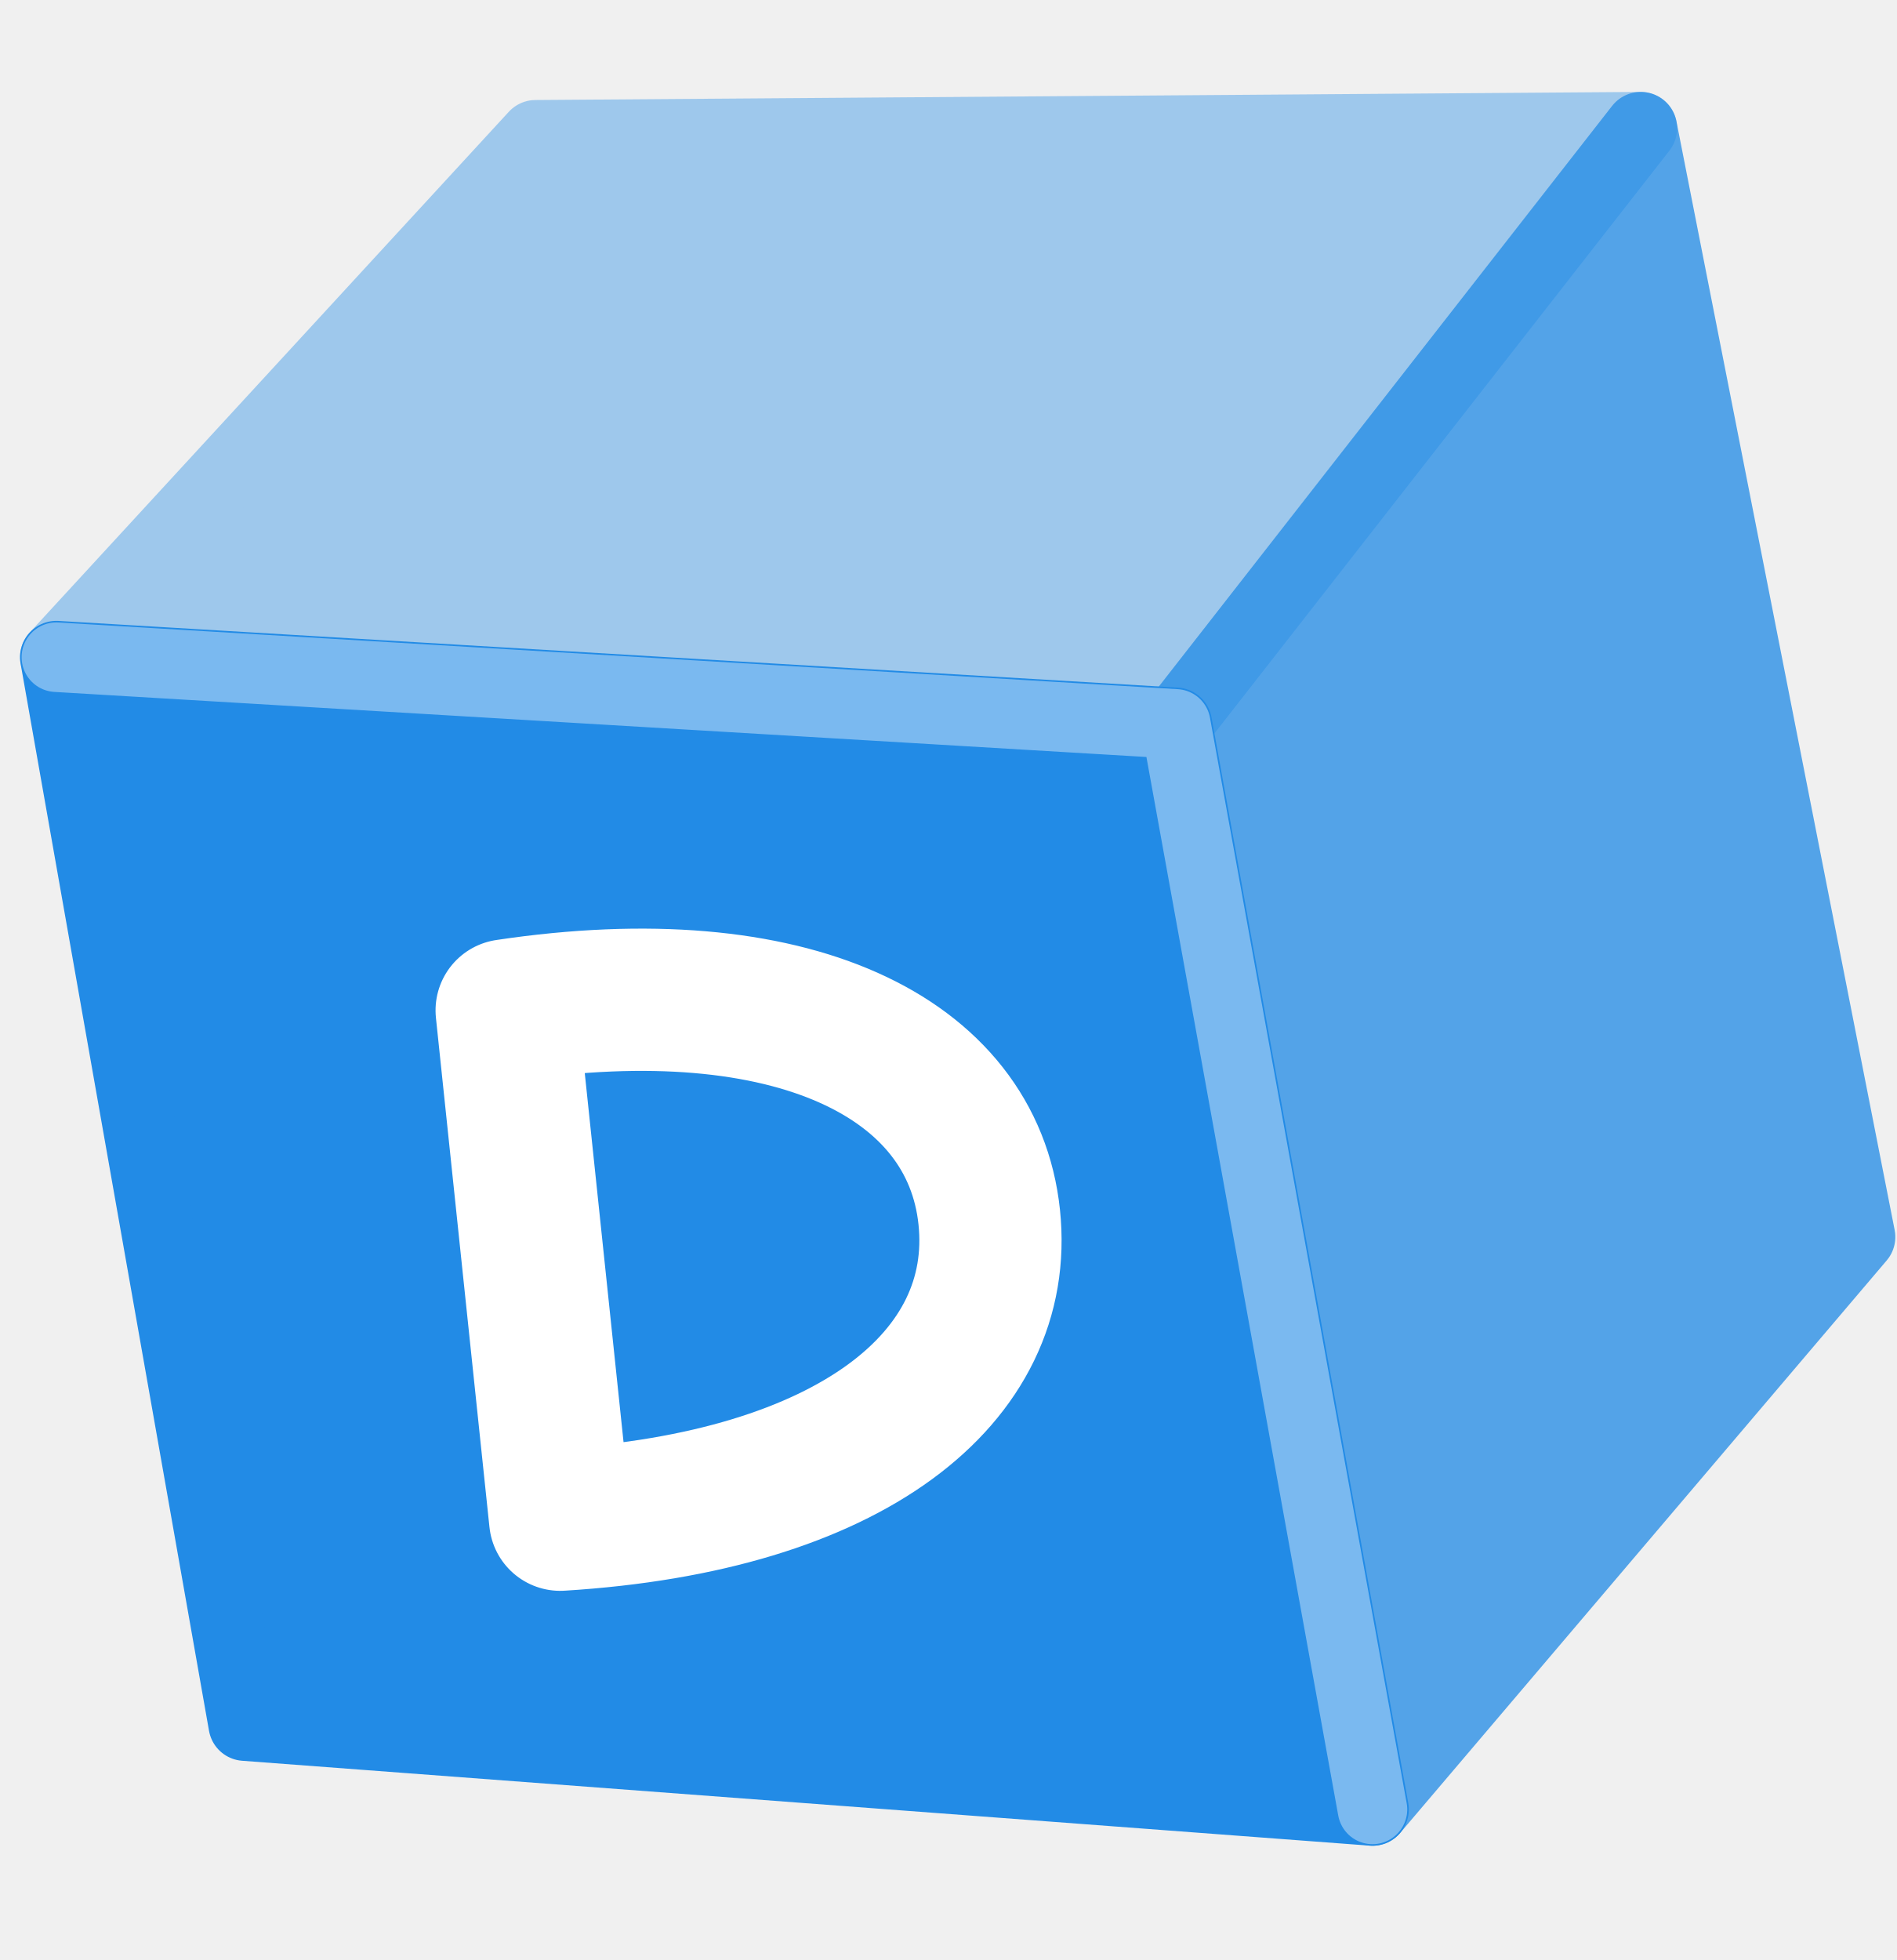
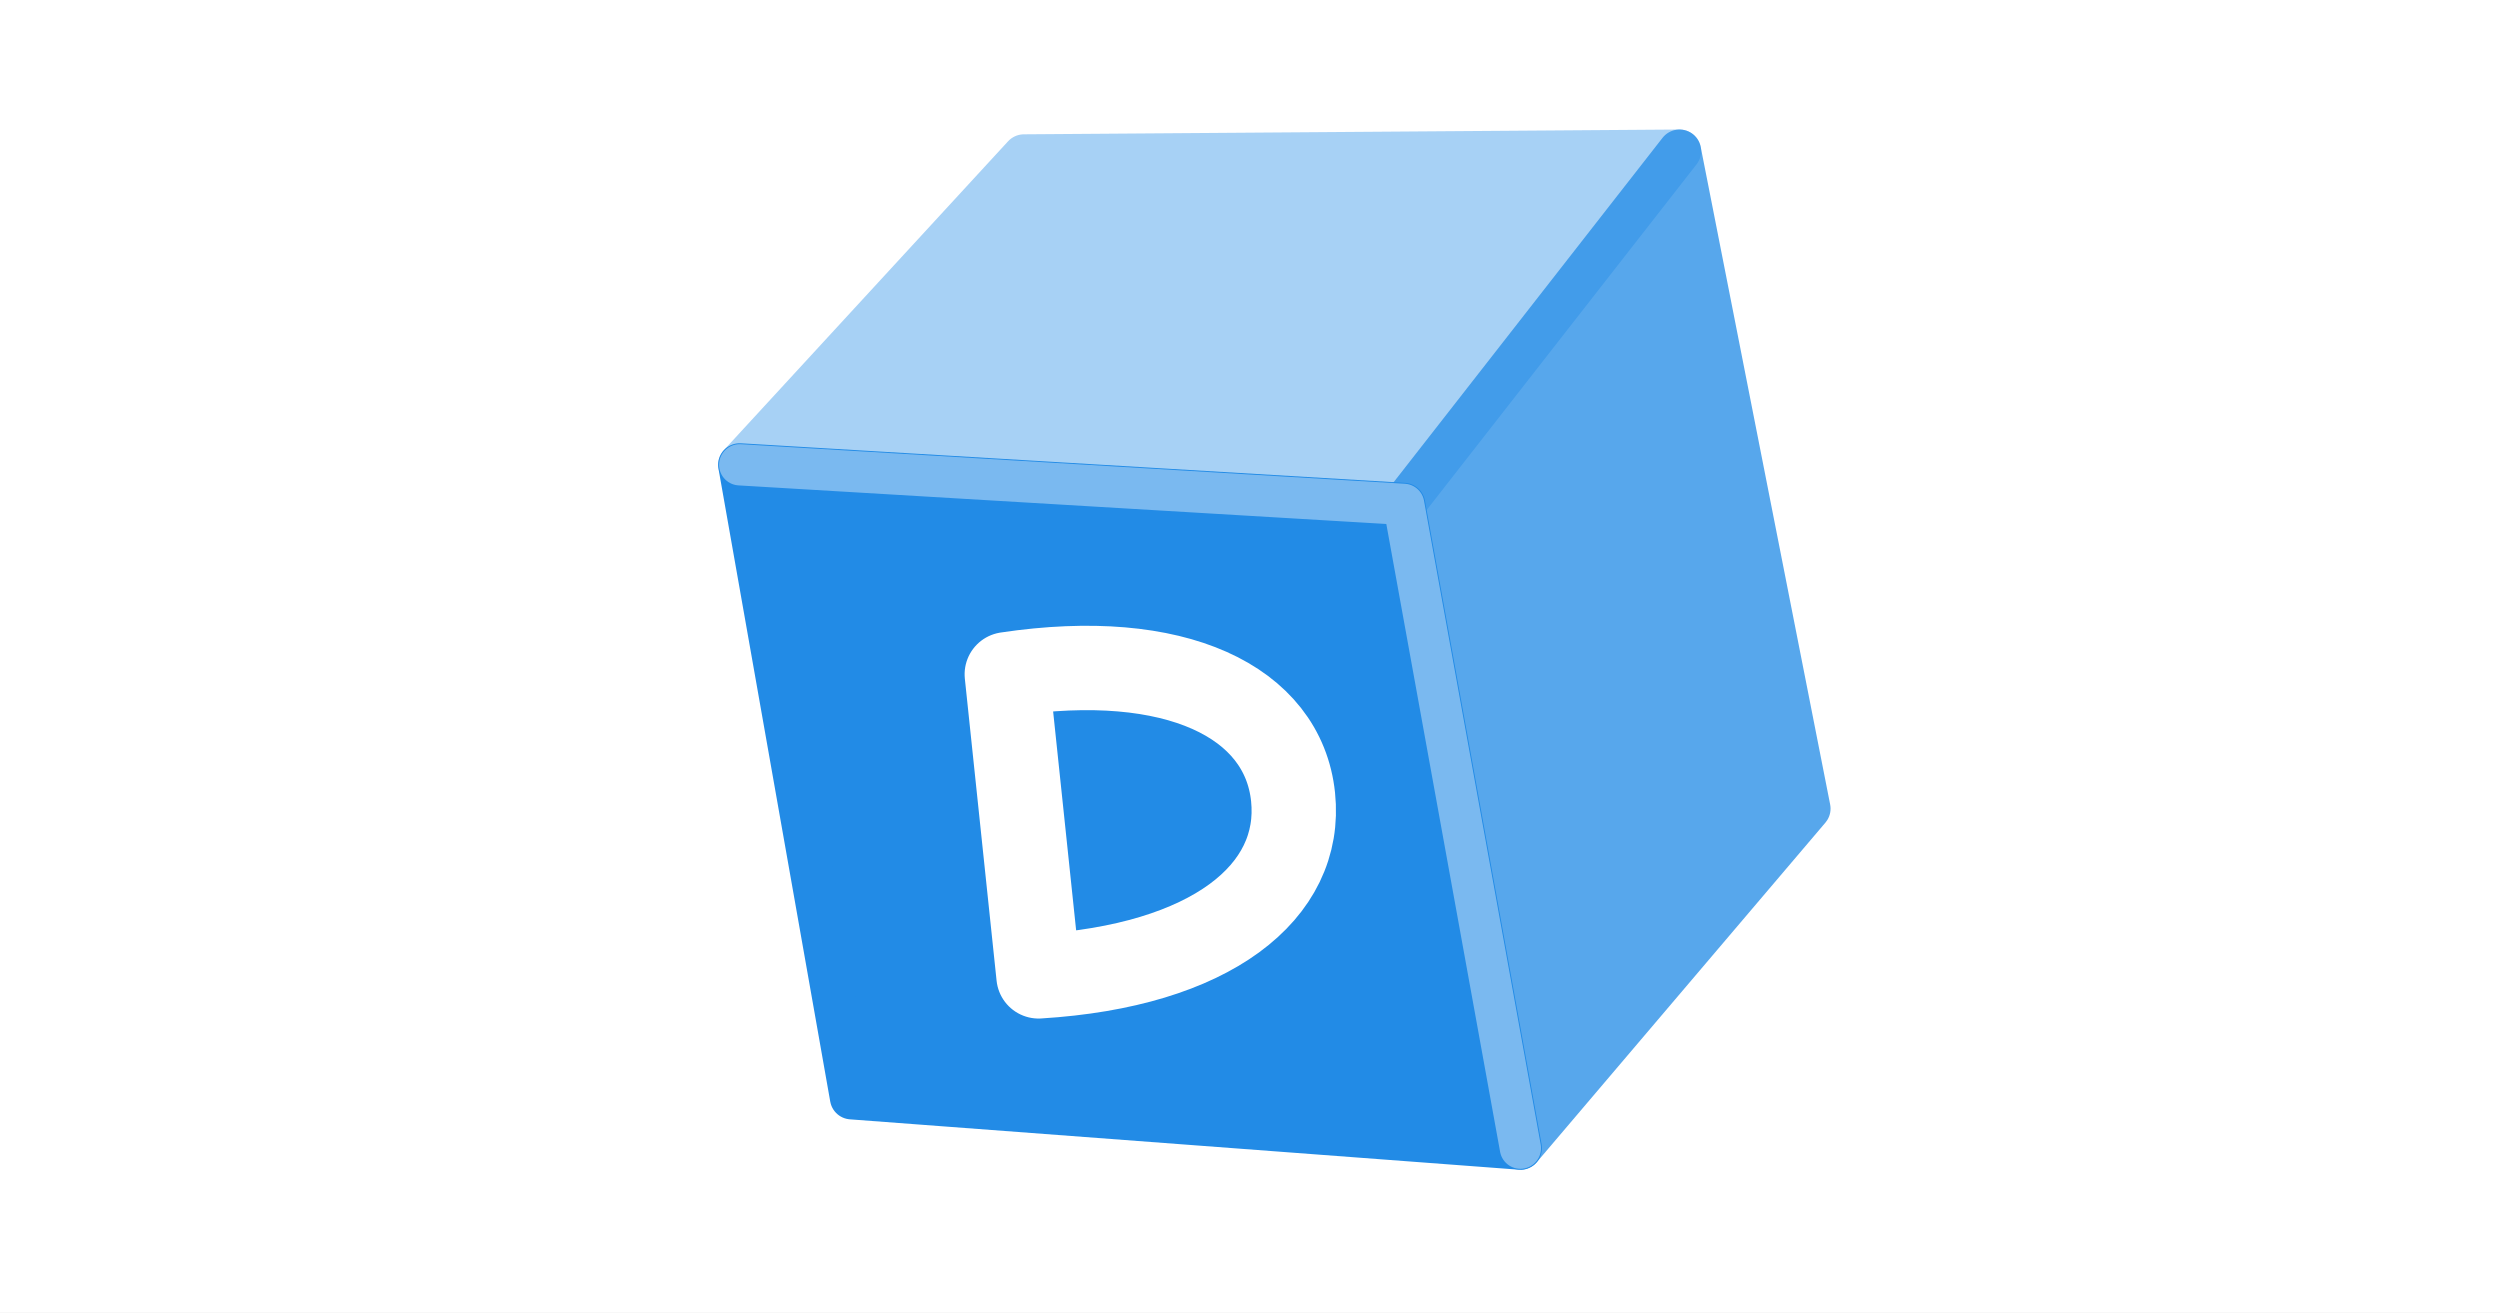
- <svg xmlns="http://www.w3.org/2000/svg" viewBox="5.5 4.5 30 31" fill="none">
-   <g transform="rotate(-6 20 20)">
+ <svg xmlns="http://www.w3.org/2000/svg" viewBox="0 0 1200 630" width="1200" height="630" fill="none">
+   <rect width="1200" height="630" fill="#ffffff" />
+   <g transform="translate(600 315) scale(18) translate(-20 -20) rotate(-6 20 20)">
    <g fill="#228be6" stroke="#228be6" stroke-width="1.15" stroke-linejoin="round">
      <path opacity="0.4" d="M15.4 6.1 32.8 7.8 24.5 16.4 7 13.5Z" />
      <path opacity="0.76" d="M24.5 16.4 32.8 7.8 34.4 25.6 25.8 33.8Z" />
      <path d="M7 13.5 24.5 16.4 25.8 33.8 8.2 30.6Z" />
    </g>
    <path fill="none" stroke="#fff" stroke-width="1.1" stroke-linecap="round" opacity="0.4" d="M24.5 16.4 7 13.5M24.5 16.4 25.8 33.8" />
    <path fill="none" stroke="#fff" stroke-width="2.25" stroke-linecap="round" stroke-linejoin="round" d="M13.5 19.8v8.1m0-8.1c4.55-.2 7.25 1.5 7.25 4.05s-2.65 4.25-7.25 4.05" />
  </g>
</svg>
